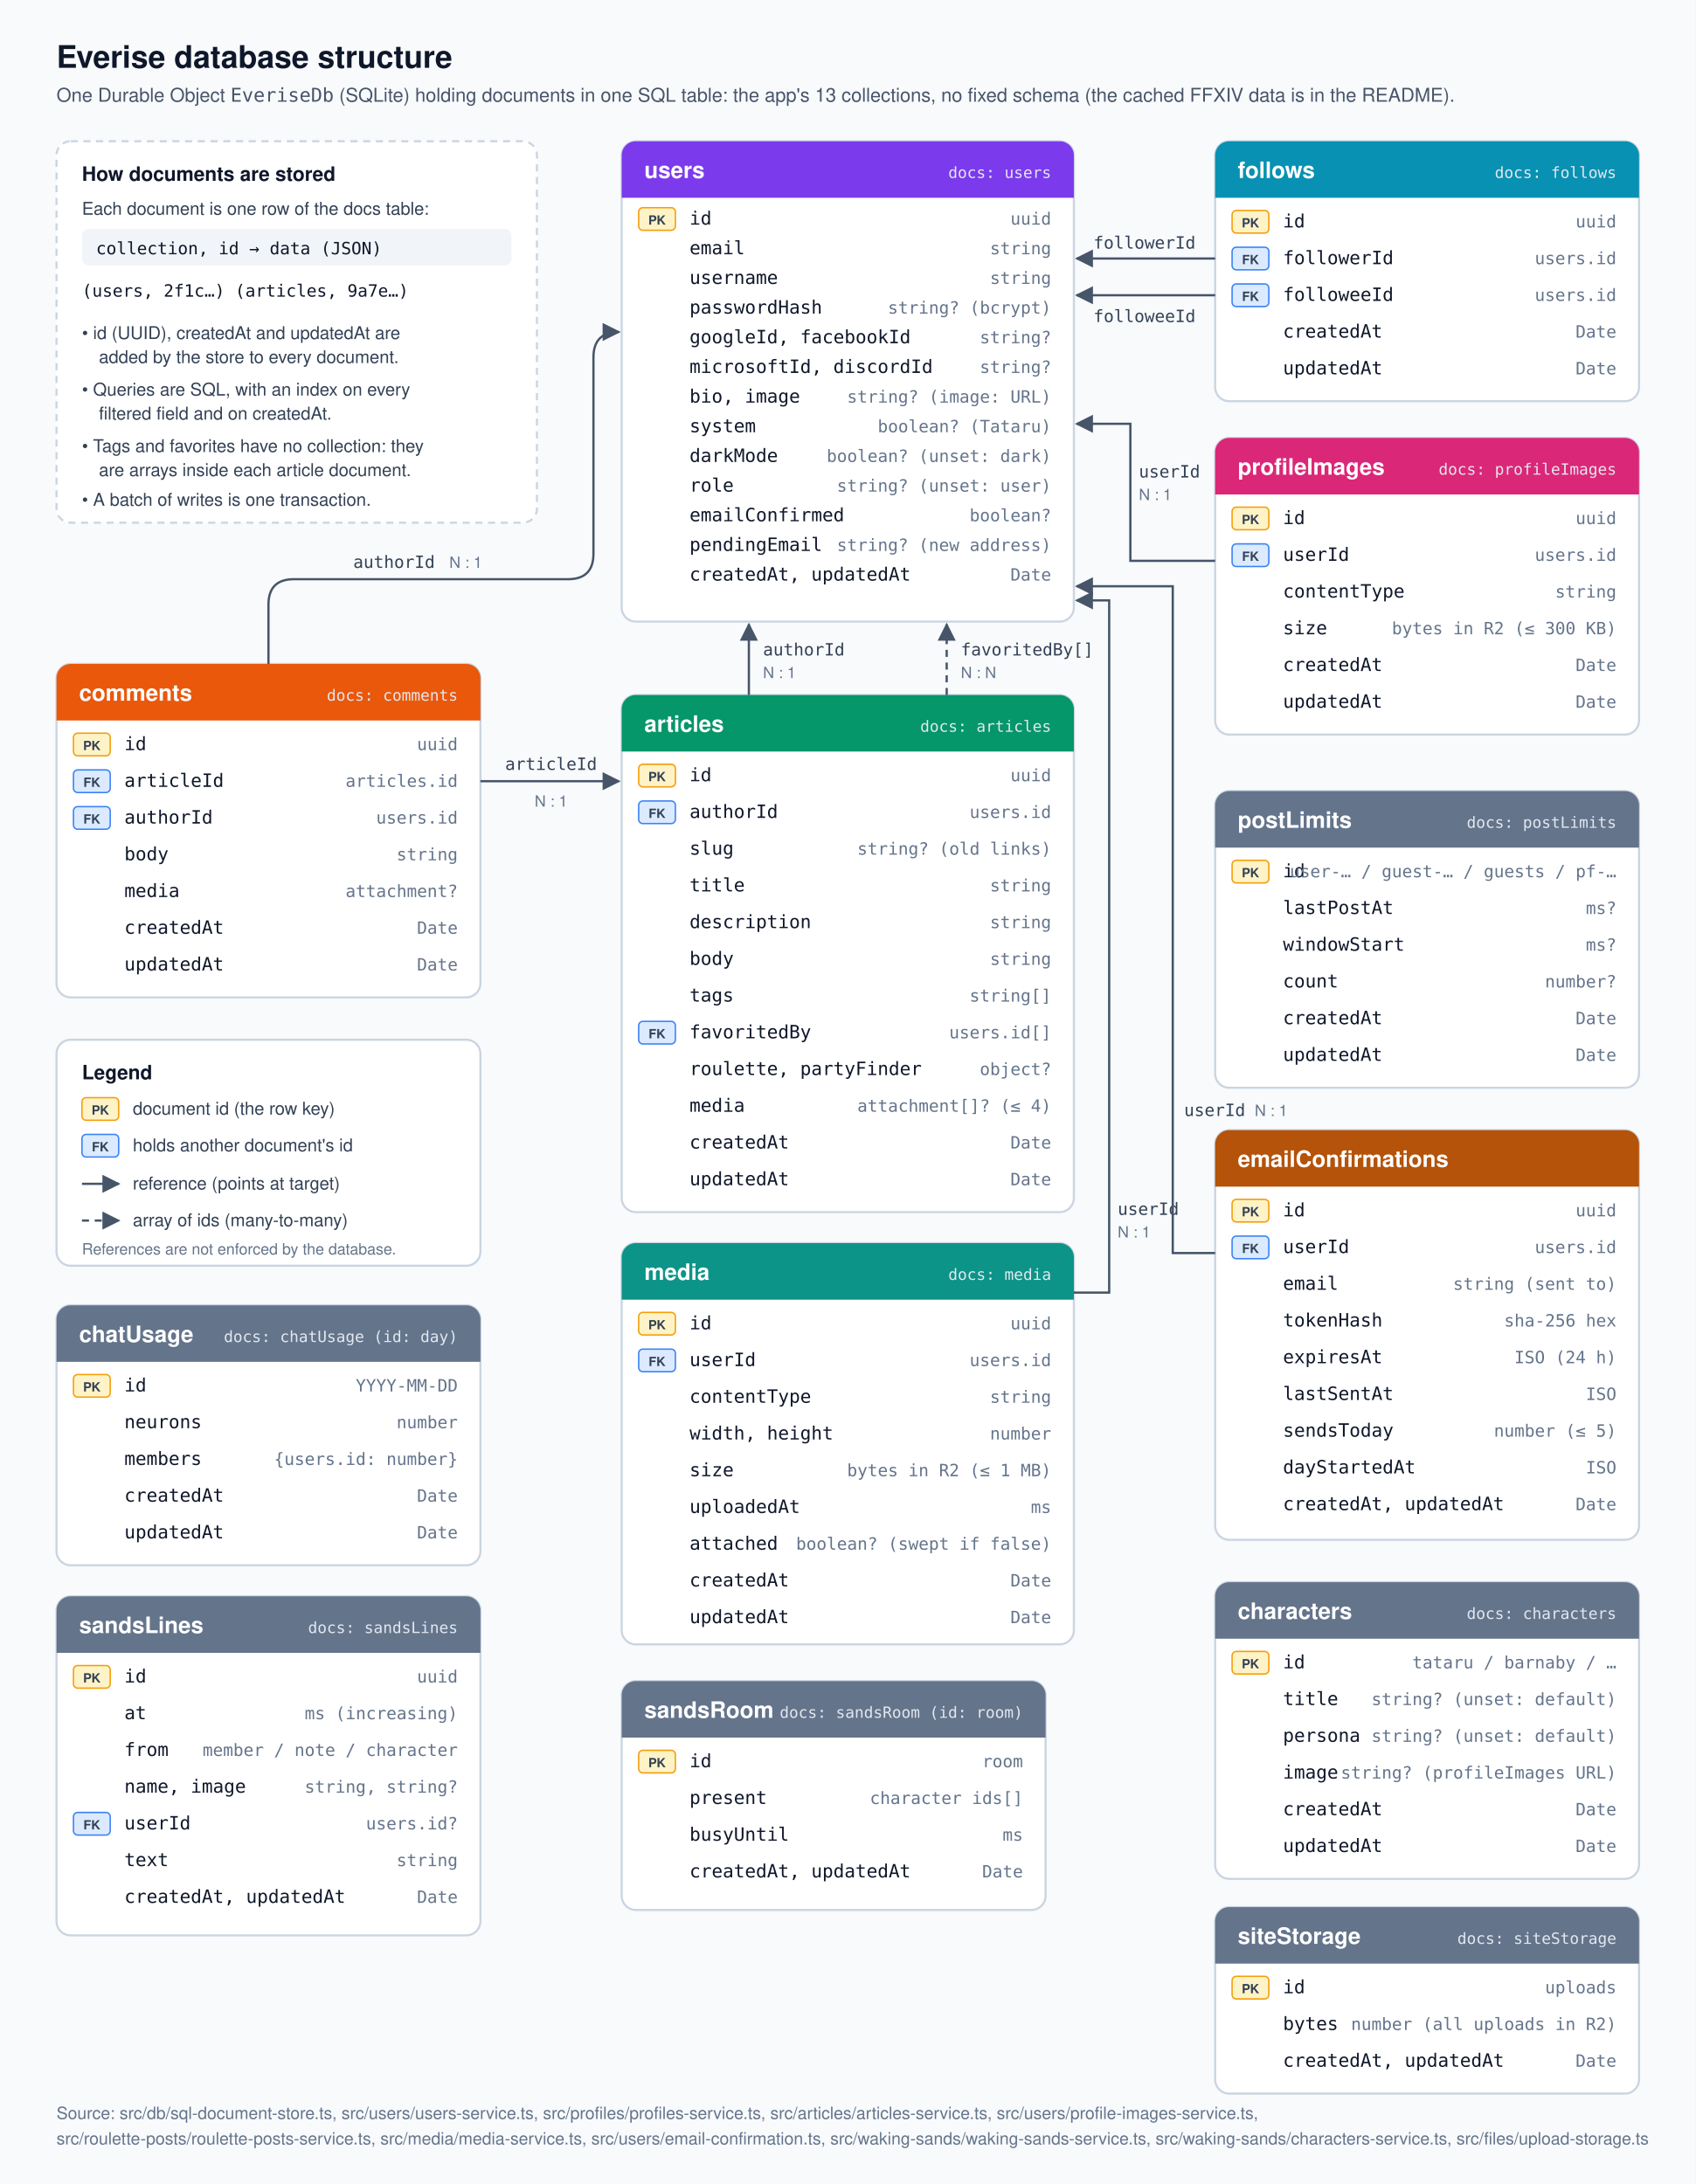
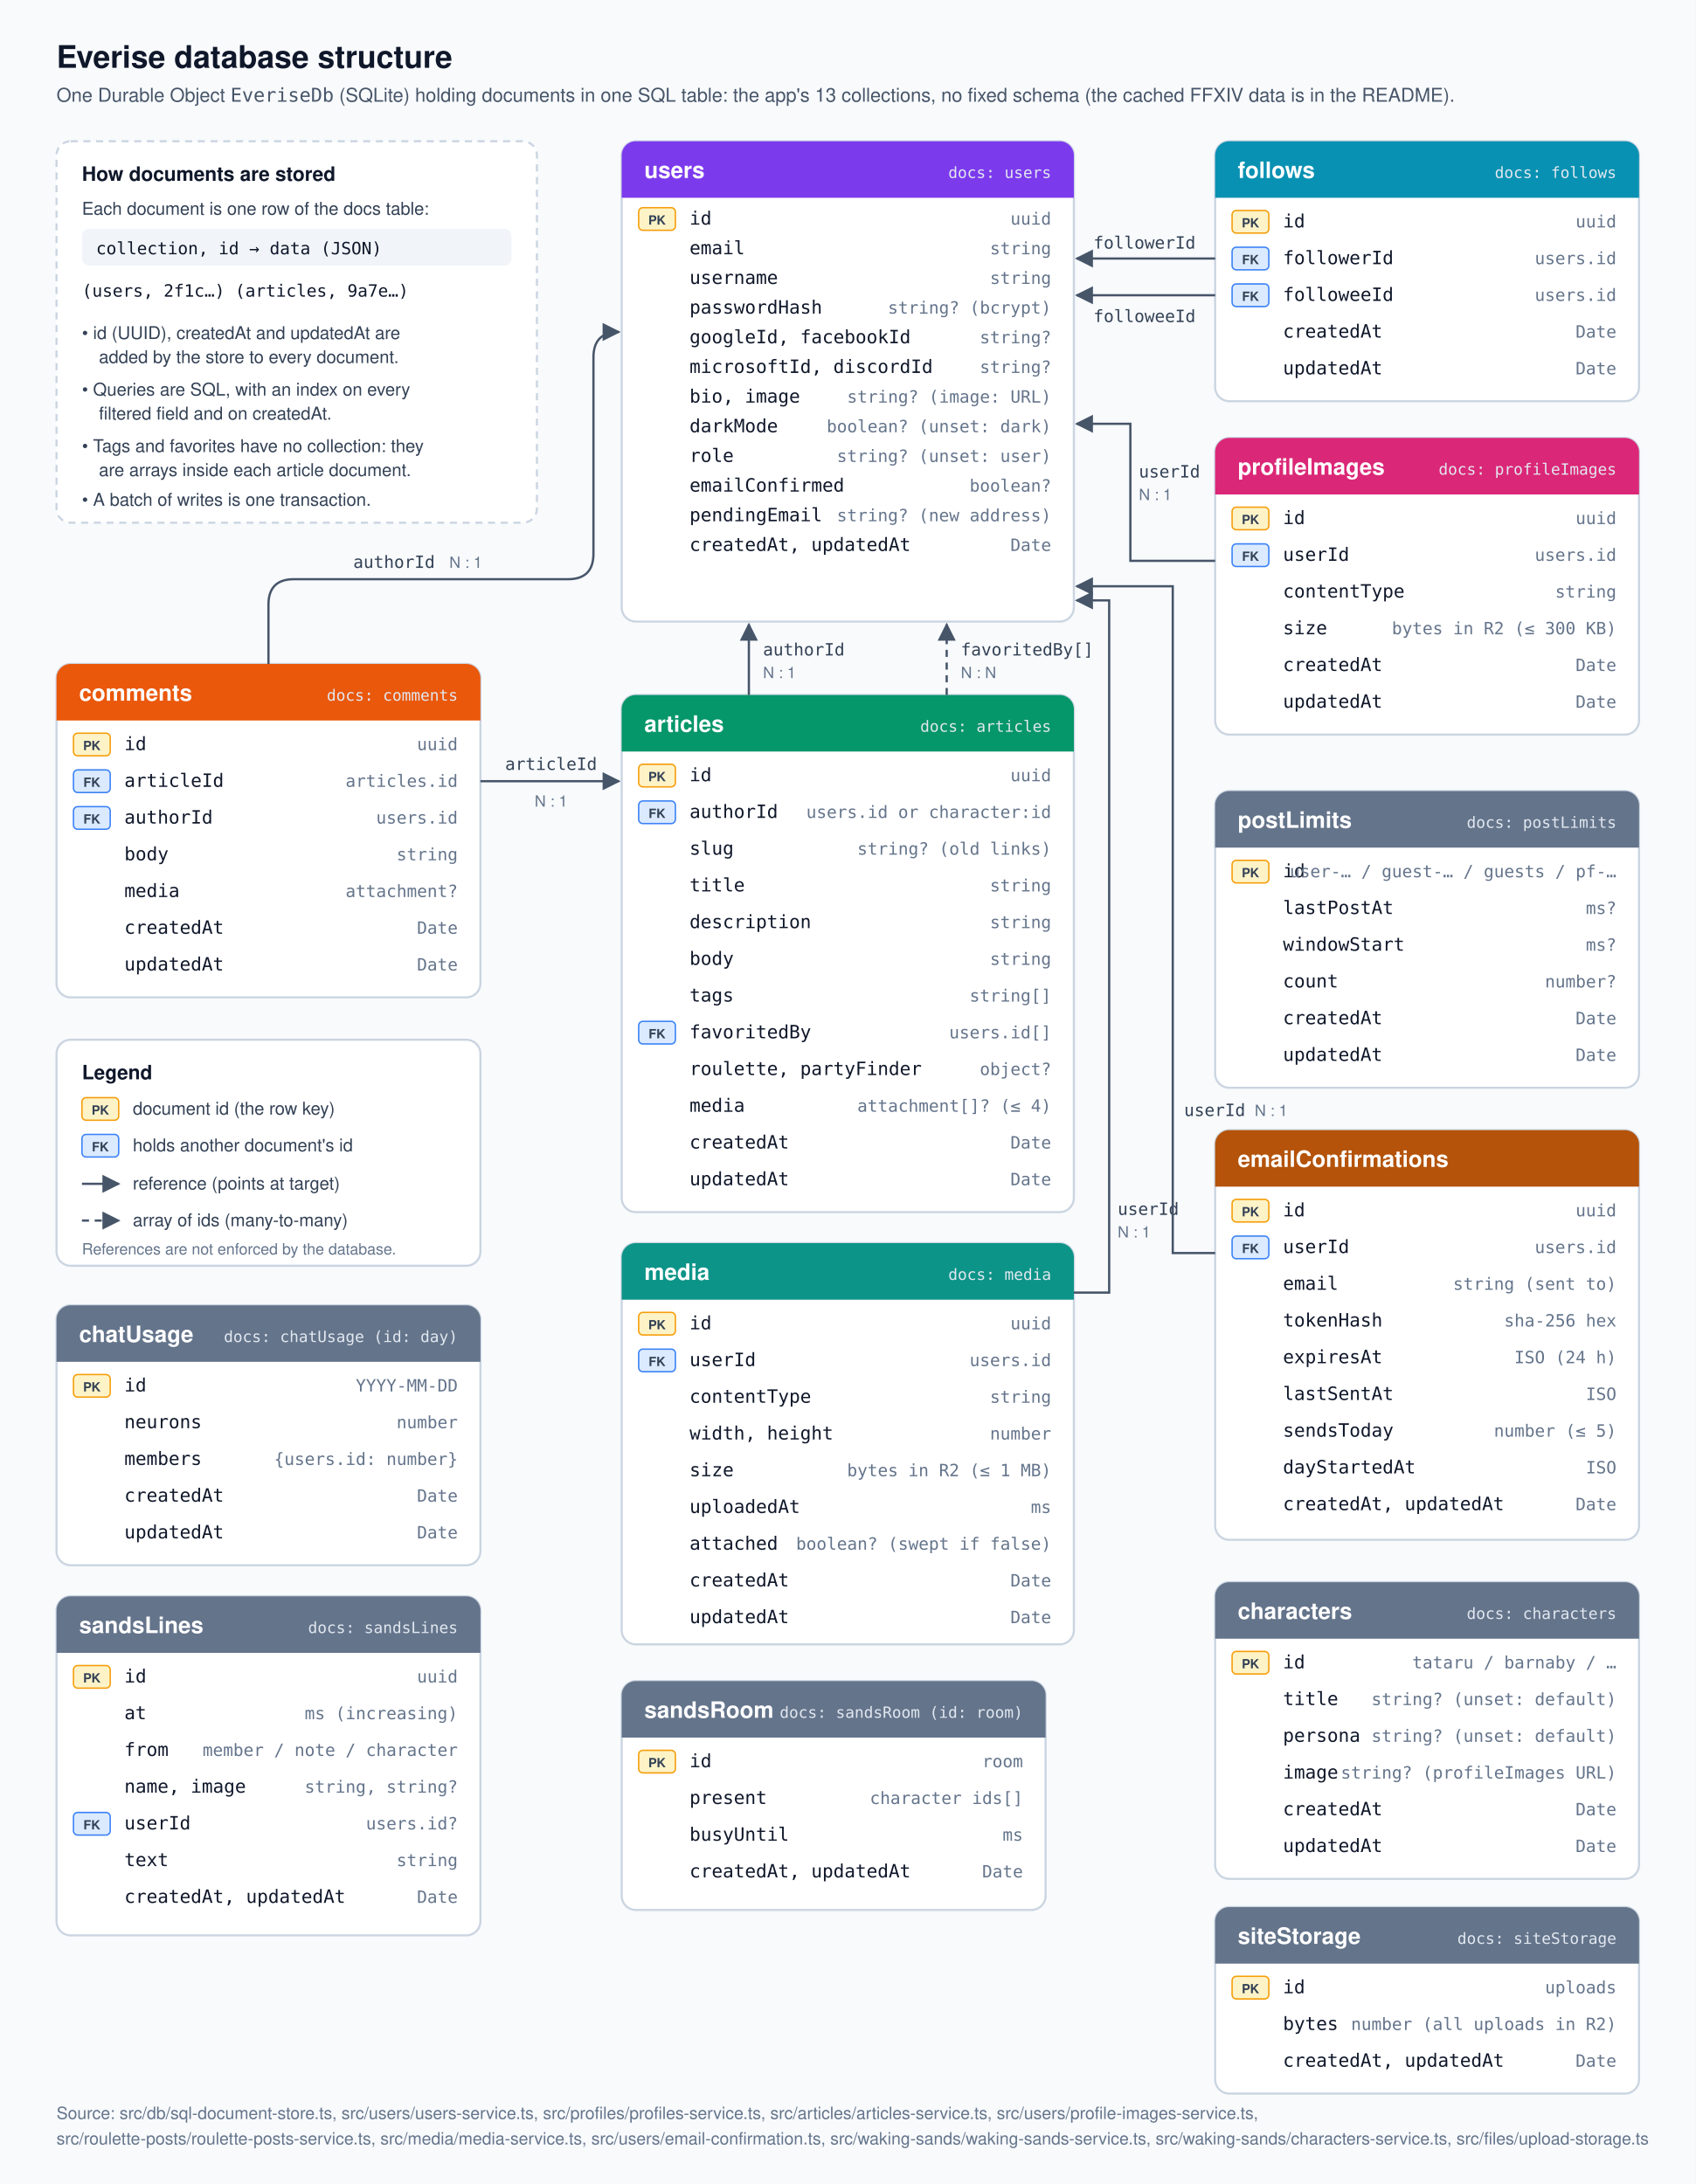
<svg xmlns="http://www.w3.org/2000/svg" width="1200" height="1546" viewBox="0 0 1200 1546" font-family="Segoe UI, Helvetica, Arial, sans-serif">
  <defs>
    <marker id="arrow" viewBox="0 0 10 10" refX="9" refY="5" markerWidth="8" markerHeight="8" orient="auto-start-reverse">
      <path d="M0,0 L10,5 L0,10 z" fill="#475569" />
    </marker>
    <style>
      .box { fill: #ffffff; stroke: #cbd5e1; stroke-width: 1.5; }
      .title { font-size: 16px; font-weight: 700; fill: #ffffff; }
      .key { font-size: 11px; fill: #e2e8f0; font-family: Consolas, Menlo, monospace; }
      .field { font-size: 13px; fill: #0f172a; font-family: Consolas, Menlo, monospace; }
      .type { font-size: 12px; fill: #64748b; font-family: Consolas, Menlo, monospace; }
      .pk { fill: #fef3c7; stroke: #f59e0b; }
      .fk { fill: #dbeafe; stroke: #3b82f6; }
      .badge { font-size: 9px; font-weight: 700; fill: #334155; }
      .rel { fill: none; stroke: #475569; stroke-width: 1.6; }
      .rel-label { font-size: 12px; fill: #334155; font-family: Consolas, Menlo, monospace; }
      .card { font-size: 11px; fill: #64748b; }
      .note-title { font-size: 14px; font-weight: 700; fill: #0f172a; }
      .note { font-size: 12.5px; fill: #334155; }
      .mono { font-family: Consolas, Menlo, monospace; font-size: 12px; fill: #0f172a; }
    </style>
  </defs>
  <rect width="1200" height="1546" fill="#f8fafc" />
  <text x="40" y="48" font-size="22" font-weight="700" fill="#0f172a">Everise database structure</text>
  <text x="40" y="72" font-size="13.5" fill="#475569">One Durable Object <tspan font-family="Consolas, Menlo, monospace">EveriseDb</tspan> (SQLite) holding documents in one SQL table: the app's 13 collections, no fixed schema (the cached FFXIV data is in the README).</text>
  <rect x="40" y="100" width="340" height="270" rx="10" fill="#ffffff" stroke="#cbd5e1" stroke-width="1.5" stroke-dasharray="5 4" />
  <text x="58" y="128" class="note-title">How documents are stored</text>
  <text x="58" y="152" class="note">Each document is one row of the docs table:</text>
  <rect x="58" y="162" width="304" height="26" rx="5" fill="#f1f5f9" />
  <text x="68" y="180" class="mono">collection, id  →  data (JSON)</text>
  <text x="58" y="210" class="mono" fill="#475569">(users, 2f1c…)  (articles, 9a7e…)</text>
  <text x="58" y="240" class="note">• id (UUID), createdAt and updatedAt are</text>
  <text x="70" y="257" class="note">added by the store to every document.</text>
  <text x="58" y="280" class="note">• Queries are SQL, with an index on every</text>
  <text x="70" y="297" class="note">filtered field and on createdAt.</text>
  <text x="58" y="320" class="note">• Tags and favorites have no collection: they</text>
  <text x="70" y="337" class="note">are arrays inside each article document.</text>
  <text x="58" y="358" class="note">• A batch of writes is one transaction.</text>
  <g>
    <rect x="440" y="100" width="320" height="340" rx="10" class="box" />
    <path d="M450,100 h300 a10,10 0 0 1 10,10 v30 h-320 v-30 a10,10 0 0 1 10,-10 z" fill="#7c3aed" />
    <text x="456" y="126" class="title">users</text>
    <text x="744" y="126" class="key" text-anchor="end">docs: users</text>
    <rect x="452" y="147" width="26" height="16" rx="3" class="pk" />
    <text x="465" y="159" class="badge" text-anchor="middle">PK</text>
    <text x="488" y="159" class="field">id</text>
    <text x="744" y="159" class="type" text-anchor="end">uuid</text>
    <text x="488" y="180" class="field">email</text>
    <text x="744" y="180" class="type" text-anchor="end">string</text>
    <text x="488" y="201" class="field">username</text>
    <text x="744" y="201" class="type" text-anchor="end">string</text>
    <text x="488" y="222" class="field">passwordHash</text>
    <text x="744" y="222" class="type" text-anchor="end">string? (bcrypt)</text>
    <text x="488" y="243" class="field">googleId, facebookId</text>
    <text x="744" y="243" class="type" text-anchor="end">string?</text>
    <text x="488" y="264" class="field">microsoftId, discordId</text>
    <text x="744" y="264" class="type" text-anchor="end">string?</text>
    <text x="488" y="285" class="field">bio, image</text>
    <text x="744" y="285" class="type" text-anchor="end">string? (image: URL)</text>
-     <text x="488" y="306" class="field">system</text>
-     <text x="744" y="306" class="type" text-anchor="end">boolean? (Tataru)</text>
-     <text x="488" y="327" class="field">darkMode</text>
-     <text x="744" y="327" class="type" text-anchor="end">boolean? (unset: dark)</text>
-     <text x="488" y="348" class="field">role</text>
-     <text x="744" y="348" class="type" text-anchor="end">string? (unset: user)</text>
-     <text x="488" y="369" class="field">emailConfirmed</text>
-     <text x="744" y="369" class="type" text-anchor="end">boolean?</text>
-     <text x="488" y="390" class="field">pendingEmail</text>
-     <text x="744" y="390" class="type" text-anchor="end">string? (new address)</text>
-     <text x="488" y="411" class="field">createdAt, updatedAt</text>
-     <text x="744" y="411" class="type" text-anchor="end">Date</text>
+     <text x="488" y="306" class="field">darkMode</text>
+     <text x="744" y="306" class="type" text-anchor="end">boolean? (unset: dark)</text>
+     <text x="488" y="327" class="field">role</text>
+     <text x="744" y="327" class="type" text-anchor="end">string? (unset: user)</text>
+     <text x="488" y="348" class="field">emailConfirmed</text>
+     <text x="744" y="348" class="type" text-anchor="end">boolean?</text>
+     <text x="488" y="369" class="field">pendingEmail</text>
+     <text x="744" y="369" class="type" text-anchor="end">string? (new address)</text>
+     <text x="488" y="390" class="field">createdAt, updatedAt</text>
+     <text x="744" y="390" class="type" text-anchor="end">Date</text>
  </g>
  <g>
    <rect x="860" y="100" width="300" height="184" rx="10" class="box" />
    <path d="M870,100 h280 a10,10 0 0 1 10,10 v30 h-300 v-30 a10,10 0 0 1 10,-10 z" fill="#0891b2" />
    <text x="876" y="126" class="title">follows</text>
    <text x="1144" y="126" class="key" text-anchor="end">docs: follows</text>
    <rect x="872" y="149" width="26" height="16" rx="3" class="pk" />
    <text x="885" y="161" class="badge" text-anchor="middle">PK</text>
    <text x="908" y="161" class="field">id</text>
    <text x="1144" y="161" class="type" text-anchor="end">uuid</text>
    <rect x="872" y="175" width="26" height="16" rx="3" class="fk" />
    <text x="885" y="187" class="badge" text-anchor="middle">FK</text>
    <text x="908" y="187" class="field">followerId</text>
    <text x="1144" y="187" class="type" text-anchor="end">users.id</text>
    <rect x="872" y="201" width="26" height="16" rx="3" class="fk" />
    <text x="885" y="213" class="badge" text-anchor="middle">FK</text>
    <text x="908" y="213" class="field">followeeId</text>
    <text x="1144" y="213" class="type" text-anchor="end">users.id</text>
    <text x="908" y="239" class="field">createdAt</text>
    <text x="1144" y="239" class="type" text-anchor="end">Date</text>
    <text x="908" y="265" class="field">updatedAt</text>
    <text x="1144" y="265" class="type" text-anchor="end">Date</text>
  </g>
  <g transform="translate(0 52)">
    <rect x="440" y="440" width="320" height="366" rx="10" class="box" />
    <path d="M450,440 h300 a10,10 0 0 1 10,10 v30 h-320 v-30 a10,10 0 0 1 10,-10 z" fill="#059669" />
    <text x="456" y="466" class="title">articles</text>
    <text x="744" y="466" class="key" text-anchor="end">docs: articles</text>
    <rect x="452" y="489" width="26" height="16" rx="3" class="pk" />
    <text x="465" y="501" class="badge" text-anchor="middle">PK</text>
    <text x="488" y="501" class="field">id</text>
    <text x="744" y="501" class="type" text-anchor="end">uuid</text>
    <rect x="452" y="515" width="26" height="16" rx="3" class="fk" />
    <text x="465" y="527" class="badge" text-anchor="middle">FK</text>
    <text x="488" y="527" class="field">authorId</text>
-     <text x="744" y="527" class="type" text-anchor="end">users.id</text>
+     <text x="744" y="527" class="type" text-anchor="end">users.id or character:id</text>
    <text x="488" y="553" class="field">slug</text>
    <text x="744" y="553" class="type" text-anchor="end">string? (old links)</text>
    <text x="488" y="579" class="field">title</text>
    <text x="744" y="579" class="type" text-anchor="end">string</text>
    <text x="488" y="605" class="field">description</text>
    <text x="744" y="605" class="type" text-anchor="end">string</text>
    <text x="488" y="631" class="field">body</text>
    <text x="744" y="631" class="type" text-anchor="end">string</text>
    <text x="488" y="657" class="field">tags</text>
    <text x="744" y="657" class="type" text-anchor="end">string[]</text>
    <rect x="452" y="671" width="26" height="16" rx="3" class="fk" />
    <text x="465" y="683" class="badge" text-anchor="middle">FK</text>
    <text x="488" y="683" class="field">favoritedBy</text>
    <text x="744" y="683" class="type" text-anchor="end">users.id[]</text>
    <text x="488" y="709" class="field">roulette, partyFinder</text>
    <text x="744" y="709" class="type" text-anchor="end">object?</text>
    <text x="488" y="735" class="field">media</text>
    <text x="744" y="735" class="type" text-anchor="end">attachment[]? (≤ 4)</text>
    <text x="488" y="761" class="field">createdAt</text>
    <text x="744" y="761" class="type" text-anchor="end">Date</text>
    <text x="488" y="787" class="field">updatedAt</text>
    <text x="744" y="787" class="type" text-anchor="end">Date</text>
  </g>
  <g>
    <rect x="40" y="470" width="300" height="236" rx="10" class="box" />
    <path d="M50,470 h280 a10,10 0 0 1 10,10 v30 h-300 v-30 a10,10 0 0 1 10,-10 z" fill="#ea580c" />
    <text x="56" y="496" class="title">comments</text>
    <text x="324" y="496" class="key" text-anchor="end">docs: comments</text>
    <rect x="52" y="519" width="26" height="16" rx="3" class="pk" />
    <text x="65" y="531" class="badge" text-anchor="middle">PK</text>
    <text x="88" y="531" class="field">id</text>
    <text x="324" y="531" class="type" text-anchor="end">uuid</text>
    <rect x="52" y="545" width="26" height="16" rx="3" class="fk" />
    <text x="65" y="557" class="badge" text-anchor="middle">FK</text>
    <text x="88" y="557" class="field">articleId</text>
    <text x="324" y="557" class="type" text-anchor="end">articles.id</text>
    <rect x="52" y="571" width="26" height="16" rx="3" class="fk" />
    <text x="65" y="583" class="badge" text-anchor="middle">FK</text>
    <text x="88" y="583" class="field">authorId</text>
    <text x="324" y="583" class="type" text-anchor="end">users.id</text>
    <text x="88" y="609" class="field">body</text>
    <text x="324" y="609" class="type" text-anchor="end">string</text>
    <text x="88" y="635" class="field">media</text>
    <text x="324" y="635" class="type" text-anchor="end">attachment?</text>
    <text x="88" y="661" class="field">createdAt</text>
    <text x="324" y="661" class="type" text-anchor="end">Date</text>
    <text x="88" y="687" class="field">updatedAt</text>
    <text x="324" y="687" class="type" text-anchor="end">Date</text>
  </g>
  <path d="M860,183 H762" class="rel" marker-end="url(#arrow)" />
  <text x="810" y="176" class="rel-label" text-anchor="middle">followerId</text>
  <path d="M860,209 H762" class="rel" marker-end="url(#arrow)" />
  <text x="810" y="228" class="rel-label" text-anchor="middle">followeeId</text>
  <path d="M530,492 V442" class="rel" marker-end="url(#arrow)" />
  <text x="540" y="464" class="rel-label">authorId</text>
  <text x="540" y="480" class="card">N : 1</text>
  <path d="M670,492 V442" class="rel" stroke-dasharray="5 4" marker-end="url(#arrow)" />
  <text x="680" y="464" class="rel-label">favoritedBy[]</text>
  <text x="680" y="480" class="card">N : N</text>
  <path d="M340,553 H438" class="rel" marker-end="url(#arrow)" />
  <text x="390" y="545" class="rel-label" text-anchor="middle">articleId</text>
  <text x="390" y="571" class="card" text-anchor="middle">N : 1</text>
  <path d="M190,470 V428 Q190,410 208,410 H402 Q420,410 420,392 V253 Q420,235 438,235" class="rel" marker-end="url(#arrow)" />
  <text x="250" y="402" class="rel-label">authorId</text>
  <text x="318" y="402" class="card">N : 1</text>
  <g>
    <rect x="860" y="310" width="300" height="210" rx="10" class="box" />
    <path d="M870,310 h280 a10,10 0 0 1 10,10 v30 h-300 v-30 a10,10 0 0 1 10,-10 z" fill="#db2777" />
    <text x="876" y="336" class="title">profileImages</text>
    <text x="1144" y="336" class="key" text-anchor="end">docs: profileImages</text>
    <rect x="872" y="359" width="26" height="16" rx="3" class="pk" />
    <text x="885" y="371" class="badge" text-anchor="middle">PK</text>
    <text x="908" y="371" class="field">id</text>
    <text x="1144" y="371" class="type" text-anchor="end">uuid</text>
    <rect x="872" y="385" width="26" height="16" rx="3" class="fk" />
    <text x="885" y="397" class="badge" text-anchor="middle">FK</text>
    <text x="908" y="397" class="field">userId</text>
    <text x="1144" y="397" class="type" text-anchor="end">users.id</text>
    <text x="908" y="423" class="field">contentType</text>
    <text x="1144" y="423" class="type" text-anchor="end">string</text>
    <text x="908" y="449" class="field">size</text>
    <text x="1144" y="449" class="type" text-anchor="end">bytes in R2 (≤ 300 KB)</text>
    <text x="908" y="475" class="field">createdAt</text>
    <text x="1144" y="475" class="type" text-anchor="end">Date</text>
    <text x="908" y="501" class="field">updatedAt</text>
    <text x="1144" y="501" class="type" text-anchor="end">Date</text>
  </g>
  <path d="M860,397 H800 V300 H762" class="rel" marker-end="url(#arrow)" />
  <text x="806" y="338" class="rel-label">userId</text>
  <text x="806" y="354" class="card">N : 1</text>
  <g>
    <rect x="860" y="560" width="300" height="210" rx="10" class="box" />
    <path d="M870,560 h280 a10,10 0 0 1 10,10 v30 h-300 v-30 a10,10 0 0 1 10,-10 z" fill="#64748b" />
    <text x="876" y="586" class="title">postLimits</text>
    <text x="1144" y="586" class="key" text-anchor="end">docs: postLimits</text>
    <rect x="872" y="609" width="26" height="16" rx="3" class="pk" />
    <text x="885" y="621" class="badge" text-anchor="middle">PK</text>
    <text x="908" y="621" class="field">id</text>
    <text x="1144" y="621" class="type" text-anchor="end">user-… / guest-… / guests / pf-…</text>
    <text x="908" y="647" class="field">lastPostAt</text>
    <text x="1144" y="647" class="type" text-anchor="end">ms?</text>
    <text x="908" y="673" class="field">windowStart</text>
    <text x="1144" y="673" class="type" text-anchor="end">ms?</text>
    <text x="908" y="699" class="field">count</text>
    <text x="1144" y="699" class="type" text-anchor="end">number?</text>
    <text x="908" y="725" class="field">createdAt</text>
    <text x="1144" y="725" class="type" text-anchor="end">Date</text>
    <text x="908" y="751" class="field">updatedAt</text>
    <text x="1144" y="751" class="type" text-anchor="end">Date</text>
  </g>
  <g>
    <rect x="440" y="880" width="320" height="284" rx="10" class="box" />
    <path d="M450,880 h300 a10,10 0 0 1 10,10 v30 h-320 v-30 a10,10 0 0 1 10,-10 z" fill="#0d9488" />
    <text x="456" y="906" class="title">media</text>
    <text x="744" y="906" class="key" text-anchor="end">docs: media</text>
    <rect x="452" y="929" width="26" height="16" rx="3" class="pk" />
    <text x="465" y="941" class="badge" text-anchor="middle">PK</text>
    <text x="488" y="941" class="field">id</text>
    <text x="744" y="941" class="type" text-anchor="end">uuid</text>
    <rect x="452" y="955" width="26" height="16" rx="3" class="fk" />
    <text x="465" y="967" class="badge" text-anchor="middle">FK</text>
    <text x="488" y="967" class="field">userId</text>
    <text x="744" y="967" class="type" text-anchor="end">users.id</text>
    <text x="488" y="993" class="field">contentType</text>
    <text x="744" y="993" class="type" text-anchor="end">string</text>
    <text x="488" y="1019" class="field">width, height</text>
    <text x="744" y="1019" class="type" text-anchor="end">number</text>
    <text x="488" y="1045" class="field">size</text>
    <text x="744" y="1045" class="type" text-anchor="end">bytes in R2 (≤ 1 MB)</text>
    <text x="488" y="1071" class="field">uploadedAt</text>
    <text x="744" y="1071" class="type" text-anchor="end">ms</text>
    <text x="488" y="1097" class="field">attached</text>
    <text x="744" y="1097" class="type" text-anchor="end">boolean? (swept if false)</text>
    <text x="488" y="1123" class="field">createdAt</text>
    <text x="744" y="1123" class="type" text-anchor="end">Date</text>
    <text x="488" y="1149" class="field">updatedAt</text>
    <text x="744" y="1149" class="type" text-anchor="end">Date</text>
  </g>
  <path d="M760,915 H785 V425 H762" class="rel" marker-end="url(#arrow)" />
  <text x="791" y="860" class="rel-label">userId</text>
  <text x="791" y="876" class="card">N : 1</text>
  <g>
    <rect x="860" y="800" width="300" height="290" rx="10" class="box" />
    <path d="M870,800 h280 a10,10 0 0 1 10,10 v30 h-300 v-30 a10,10 0 0 1 10,-10 z" fill="#b45309" />
    <text x="876" y="826" class="title">emailConfirmations</text>
    <rect x="872" y="849" width="26" height="16" rx="3" class="pk" />
    <text x="885" y="861" class="badge" text-anchor="middle">PK</text>
    <text x="908" y="861" class="field">id</text>
    <text x="1144" y="861" class="type" text-anchor="end">uuid</text>
    <rect x="872" y="875" width="26" height="16" rx="3" class="fk" />
    <text x="885" y="887" class="badge" text-anchor="middle">FK</text>
    <text x="908" y="887" class="field">userId</text>
    <text x="1144" y="887" class="type" text-anchor="end">users.id</text>
    <text x="908" y="913" class="field">email</text>
    <text x="1144" y="913" class="type" text-anchor="end">string (sent to)</text>
    <text x="908" y="939" class="field">tokenHash</text>
    <text x="1144" y="939" class="type" text-anchor="end">sha-256 hex</text>
    <text x="908" y="965" class="field">expiresAt</text>
    <text x="1144" y="965" class="type" text-anchor="end">ISO (24 h)</text>
    <text x="908" y="991" class="field">lastSentAt</text>
    <text x="1144" y="991" class="type" text-anchor="end">ISO</text>
    <text x="908" y="1017" class="field">sendsToday</text>
    <text x="1144" y="1017" class="type" text-anchor="end">number (≤ 5)</text>
    <text x="908" y="1043" class="field">dayStartedAt</text>
    <text x="1144" y="1043" class="type" text-anchor="end">ISO</text>
    <text x="908" y="1069" class="field">createdAt, updatedAt</text>
    <text x="1144" y="1069" class="type" text-anchor="end">Date</text>
  </g>
  <path d="M860,887 H830 V415 H762" class="rel" marker-end="url(#arrow)" />
  <text x="838" y="790" class="rel-label">userId</text>
  <text x="888" y="790" class="card">N : 1</text>
  <g>
    <rect x="40" y="924" width="300" height="184" rx="10" class="box" />
    <path d="M50,924 h280 a10,10 0 0 1 10,10 v30 h-300 v-30 a10,10 0 0 1 10,-10 z" fill="#64748b" />
    <text x="56" y="950" class="title">chatUsage</text>
    <text x="324" y="950" class="key" text-anchor="end">docs: chatUsage (id: day)</text>
    <rect x="52" y="973" width="26" height="16" rx="3" class="pk" />
    <text x="65" y="985" class="badge" text-anchor="middle">PK</text>
    <text x="88" y="985" class="field">id</text>
    <text x="324" y="985" class="type" text-anchor="end">YYYY-MM-DD</text>
    <text x="88" y="1011" class="field">neurons</text>
    <text x="324" y="1011" class="type" text-anchor="end">number</text>
    <text x="88" y="1037" class="field">members</text>
    <text x="324" y="1037" class="type" text-anchor="end">{users.id: number}</text>
    <text x="88" y="1063" class="field">createdAt</text>
    <text x="324" y="1063" class="type" text-anchor="end">Date</text>
    <text x="88" y="1089" class="field">updatedAt</text>
    <text x="324" y="1089" class="type" text-anchor="end">Date</text>
  </g>
  <g>
    <rect x="860" y="1350" width="300" height="132" rx="10" class="box" />
    <path d="M870,1350 h280 a10,10 0 0 1 10,10 v30 h-300 v-30 a10,10 0 0 1 10,-10 z" fill="#64748b" />
    <text x="876" y="1376" class="title">siteStorage</text>
    <text x="1144" y="1376" class="key" text-anchor="end">docs: siteStorage</text>
    <rect x="872" y="1399" width="26" height="16" rx="3" class="pk" />
    <text x="885" y="1411" class="badge" text-anchor="middle">PK</text>
    <text x="908" y="1411" class="field">id</text>
    <text x="1144" y="1411" class="type" text-anchor="end">uploads</text>
    <text x="908" y="1437" class="field">bytes</text>
    <text x="1144" y="1437" class="type" text-anchor="end">number (all uploads in R2)</text>
    <text x="908" y="1463" class="field">createdAt, updatedAt</text>
    <text x="1144" y="1463" class="type" text-anchor="end">Date</text>
  </g>
  <g>
    <rect x="860" y="1120" width="300" height="210" rx="10" class="box" />
    <path d="M870,1120 h280 a10,10 0 0 1 10,10 v30 h-300 v-30 a10,10 0 0 1 10,-10 z" fill="#64748b" />
    <text x="876" y="1146" class="title">characters</text>
    <text x="1144" y="1146" class="key" text-anchor="end">docs: characters</text>
    <rect x="872" y="1169" width="26" height="16" rx="3" class="pk" />
    <text x="885" y="1181" class="badge" text-anchor="middle">PK</text>
    <text x="908" y="1181" class="field">id</text>
    <text x="1144" y="1181" class="type" text-anchor="end">tataru / barnaby / …</text>
    <text x="908" y="1207" class="field">title</text>
    <text x="1144" y="1207" class="type" text-anchor="end">string? (unset: default)</text>
    <text x="908" y="1233" class="field">persona</text>
    <text x="1144" y="1233" class="type" text-anchor="end">string? (unset: default)</text>
    <text x="908" y="1259" class="field">image</text>
    <text x="1144" y="1259" class="type" text-anchor="end">string? (profileImages URL)</text>
    <text x="908" y="1285" class="field">createdAt</text>
    <text x="1144" y="1285" class="type" text-anchor="end">Date</text>
    <text x="908" y="1311" class="field">updatedAt</text>
    <text x="1144" y="1311" class="type" text-anchor="end">Date</text>
  </g>
  <g>
    <rect x="40" y="1130" width="300" height="240" rx="10" class="box" />
    <path d="M50,1130 h280 a10,10 0 0 1 10,10 v30 h-300 v-30 a10,10 0 0 1 10,-10 z" fill="#64748b" />
    <text x="56" y="1156" class="title">sandsLines</text>
    <text x="324" y="1156" class="key" text-anchor="end">docs: sandsLines</text>
    <rect x="52" y="1179" width="26" height="16" rx="3" class="pk" />
    <text x="65" y="1191" class="badge" text-anchor="middle">PK</text>
    <text x="88" y="1191" class="field">id</text>
    <text x="324" y="1191" class="type" text-anchor="end">uuid</text>
    <text x="88" y="1217" class="field">at</text>
    <text x="324" y="1217" class="type" text-anchor="end">ms (increasing)</text>
    <text x="88" y="1243" class="field">from</text>
    <text x="324" y="1243" class="type" text-anchor="end">member / note / character</text>
    <text x="88" y="1269" class="field">name, image</text>
    <text x="324" y="1269" class="type" text-anchor="end">string, string?</text>
    <rect x="52" y="1283" width="26" height="16" rx="3" class="fk" />
    <text x="65" y="1295" class="badge" text-anchor="middle">FK</text>
    <text x="88" y="1295" class="field">userId</text>
    <text x="324" y="1295" class="type" text-anchor="end">users.id?</text>
    <text x="88" y="1321" class="field">text</text>
    <text x="324" y="1321" class="type" text-anchor="end">string</text>
    <text x="88" y="1347" class="field">createdAt, updatedAt</text>
    <text x="324" y="1347" class="type" text-anchor="end">Date</text>
  </g>
  <g>
    <rect x="440" y="1190" width="300" height="162" rx="10" class="box" />
    <path d="M450,1190 h280 a10,10 0 0 1 10,10 v30 h-300 v-30 a10,10 0 0 1 10,-10 z" fill="#64748b" />
    <text x="456" y="1216" class="title">sandsRoom</text>
    <text x="724" y="1216" class="key" text-anchor="end">docs: sandsRoom (id: room)</text>
    <rect x="452" y="1239" width="26" height="16" rx="3" class="pk" />
    <text x="465" y="1251" class="badge" text-anchor="middle">PK</text>
    <text x="488" y="1251" class="field">id</text>
    <text x="724" y="1251" class="type" text-anchor="end">room</text>
    <text x="488" y="1277" class="field">present</text>
    <text x="724" y="1277" class="type" text-anchor="end">character ids[]</text>
    <text x="488" y="1303" class="field">busyUntil</text>
    <text x="724" y="1303" class="type" text-anchor="end">ms</text>
    <text x="488" y="1329" class="field">createdAt, updatedAt</text>
    <text x="724" y="1329" class="type" text-anchor="end">Date</text>
  </g>
  <g transform="translate(0 26)">
    <rect x="40" y="710" width="300" height="160" rx="10" fill="#ffffff" stroke="#cbd5e1" stroke-width="1.5" />
    <text x="58" y="738" class="note-title">Legend</text>
    <rect x="58" y="751" width="26" height="16" rx="3" class="pk" />
    <text x="71" y="763" class="badge" text-anchor="middle">PK</text>
    <text x="94" y="763" class="note">document id (the row key)</text>
    <rect x="58" y="777" width="26" height="16" rx="3" class="fk" />
    <text x="71" y="789" class="badge" text-anchor="middle">FK</text>
    <text x="94" y="789" class="note">holds another document's id</text>
    <path d="M58,812 H84" class="rel" marker-end="url(#arrow)" />
    <text x="94" y="816" class="note">reference (points at target)</text>
    <path d="M58,838 H84" class="rel" stroke-dasharray="5 4" marker-end="url(#arrow)" />
    <text x="94" y="842" class="note">array of ids (many-to-many)</text>
    <text x="58" y="862" class="card">References are not enforced by the database.</text>
  </g>
  <text x="40" y="1500" font-size="12" fill="#64748b">Source: src/db/sql-document-store.ts, src/users/users-service.ts, src/profiles/profiles-service.ts, src/articles/articles-service.ts, src/users/profile-images-service.ts,</text>
  <text x="40" y="1518" font-size="12" fill="#64748b">src/roulette-posts/roulette-posts-service.ts, src/media/media-service.ts, src/users/email-confirmation.ts, src/waking-sands/waking-sands-service.ts, src/waking-sands/characters-service.ts, src/files/upload-storage.ts</text>
</svg>
